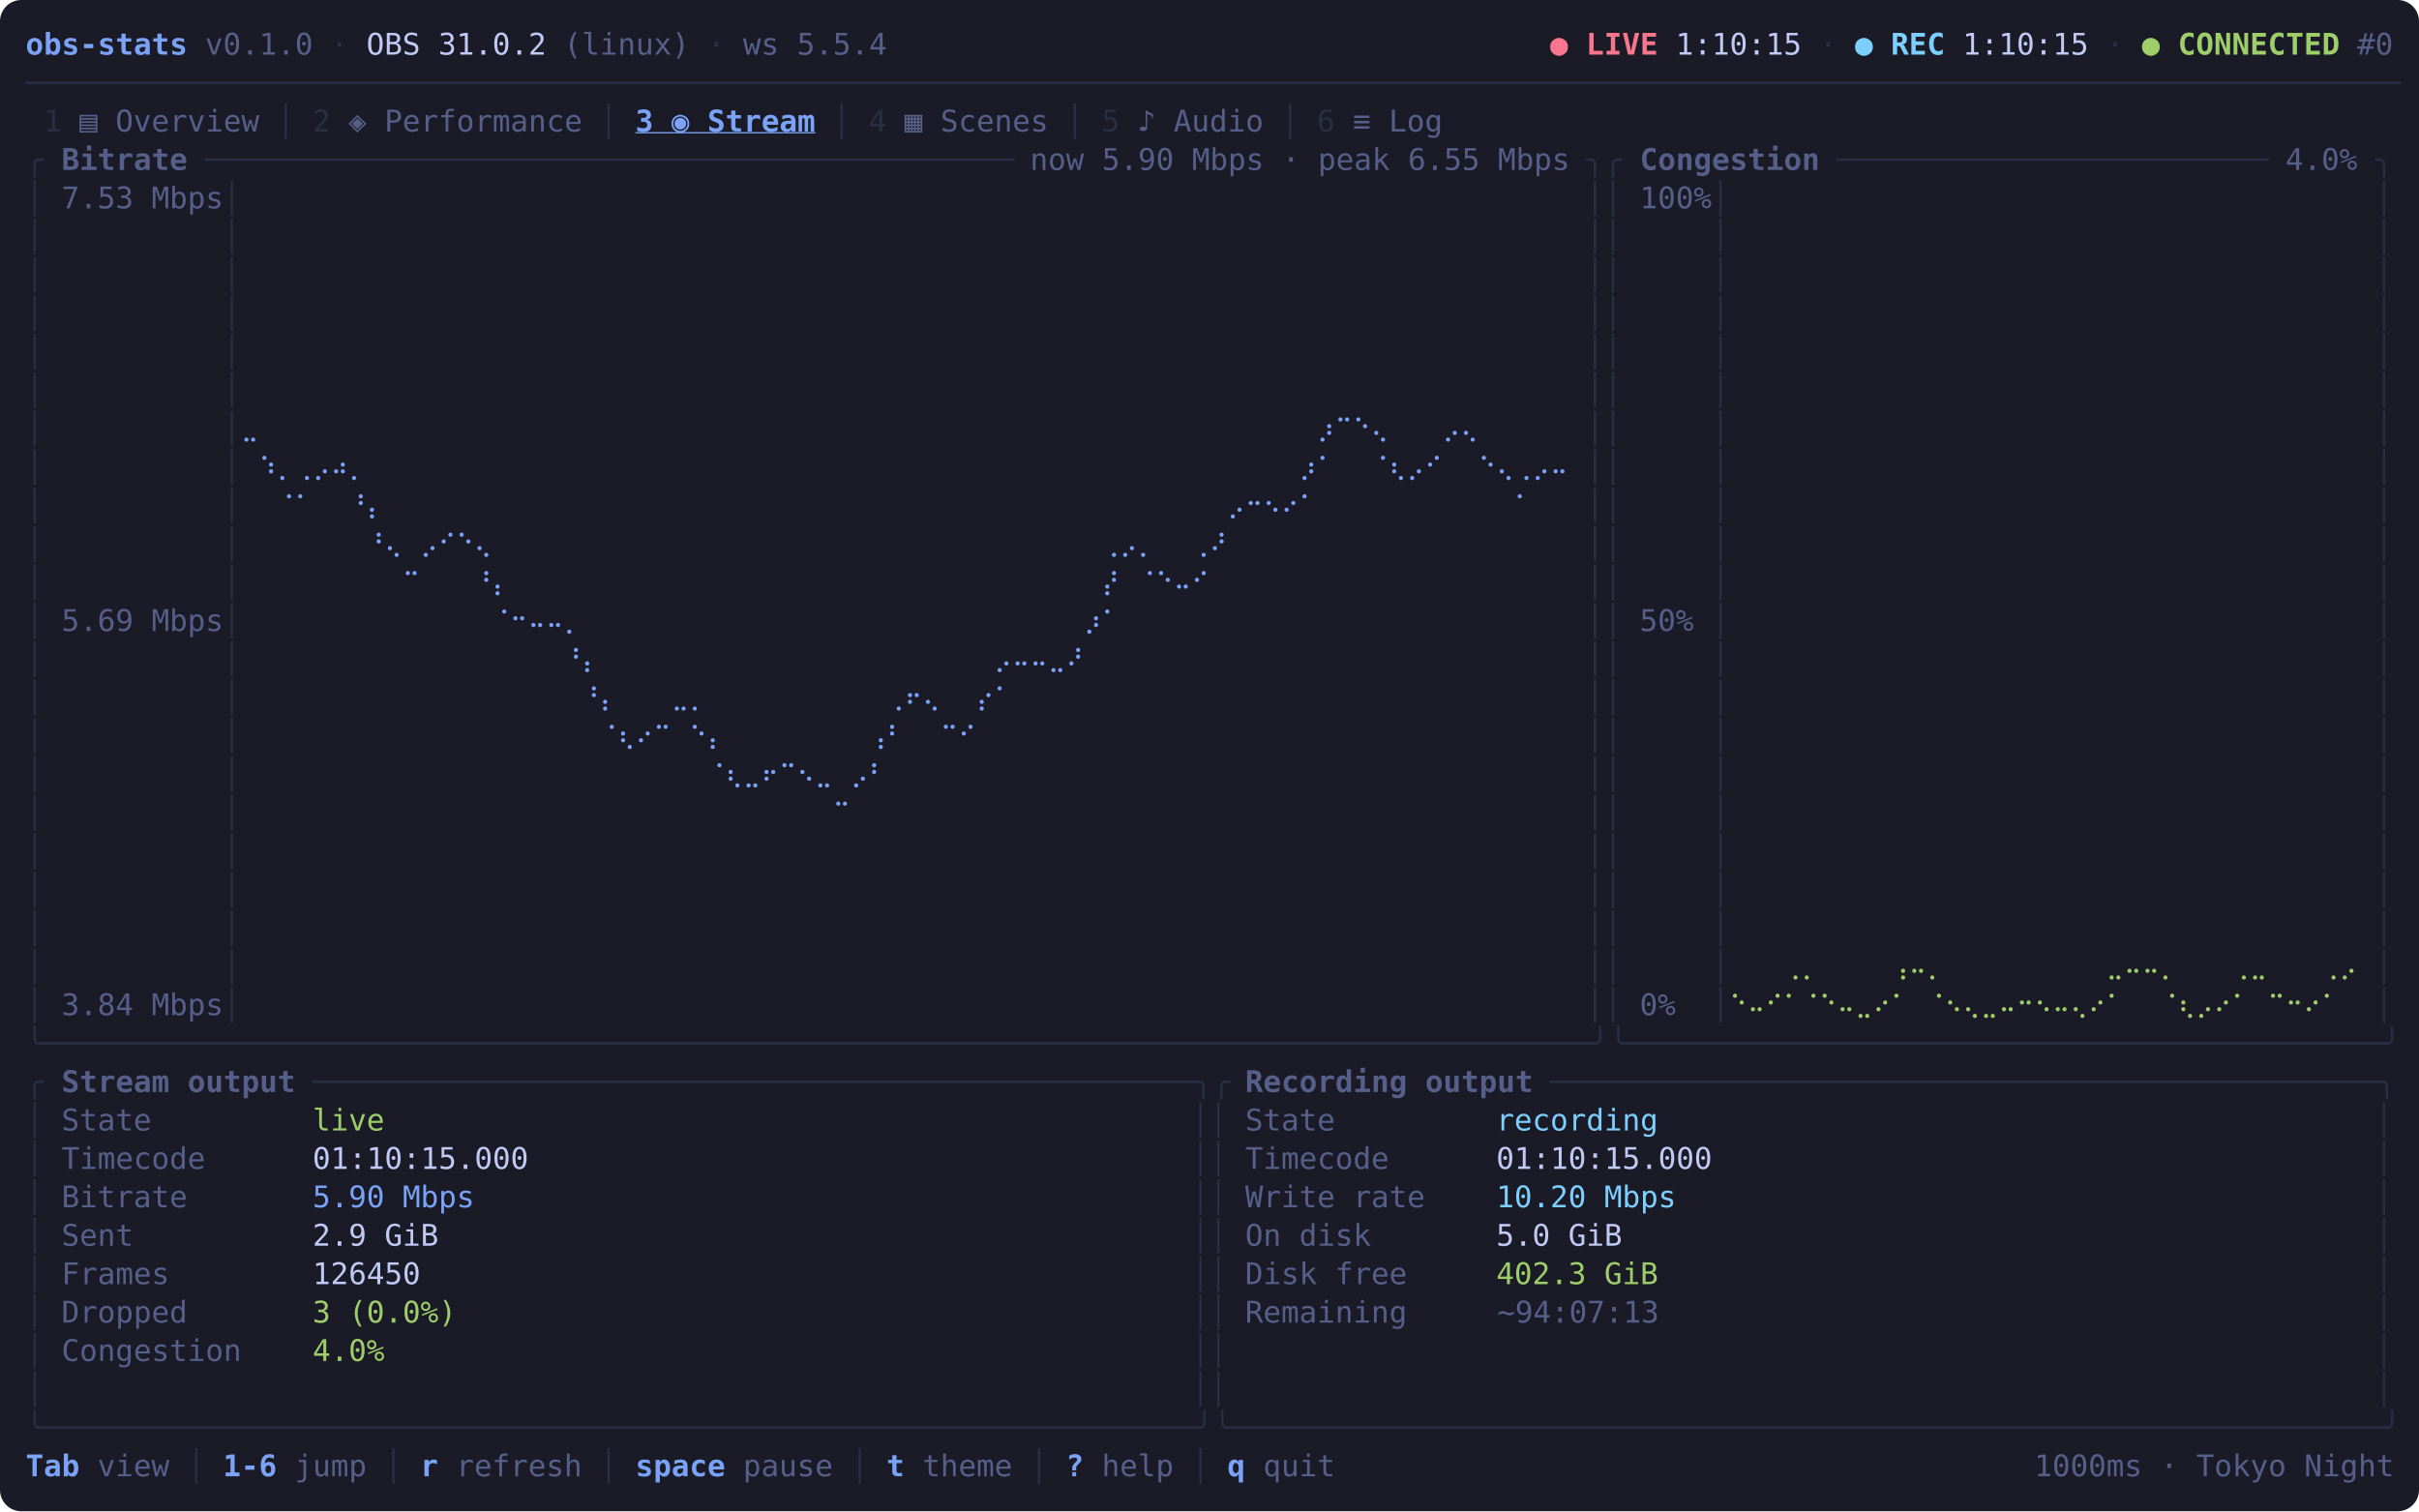
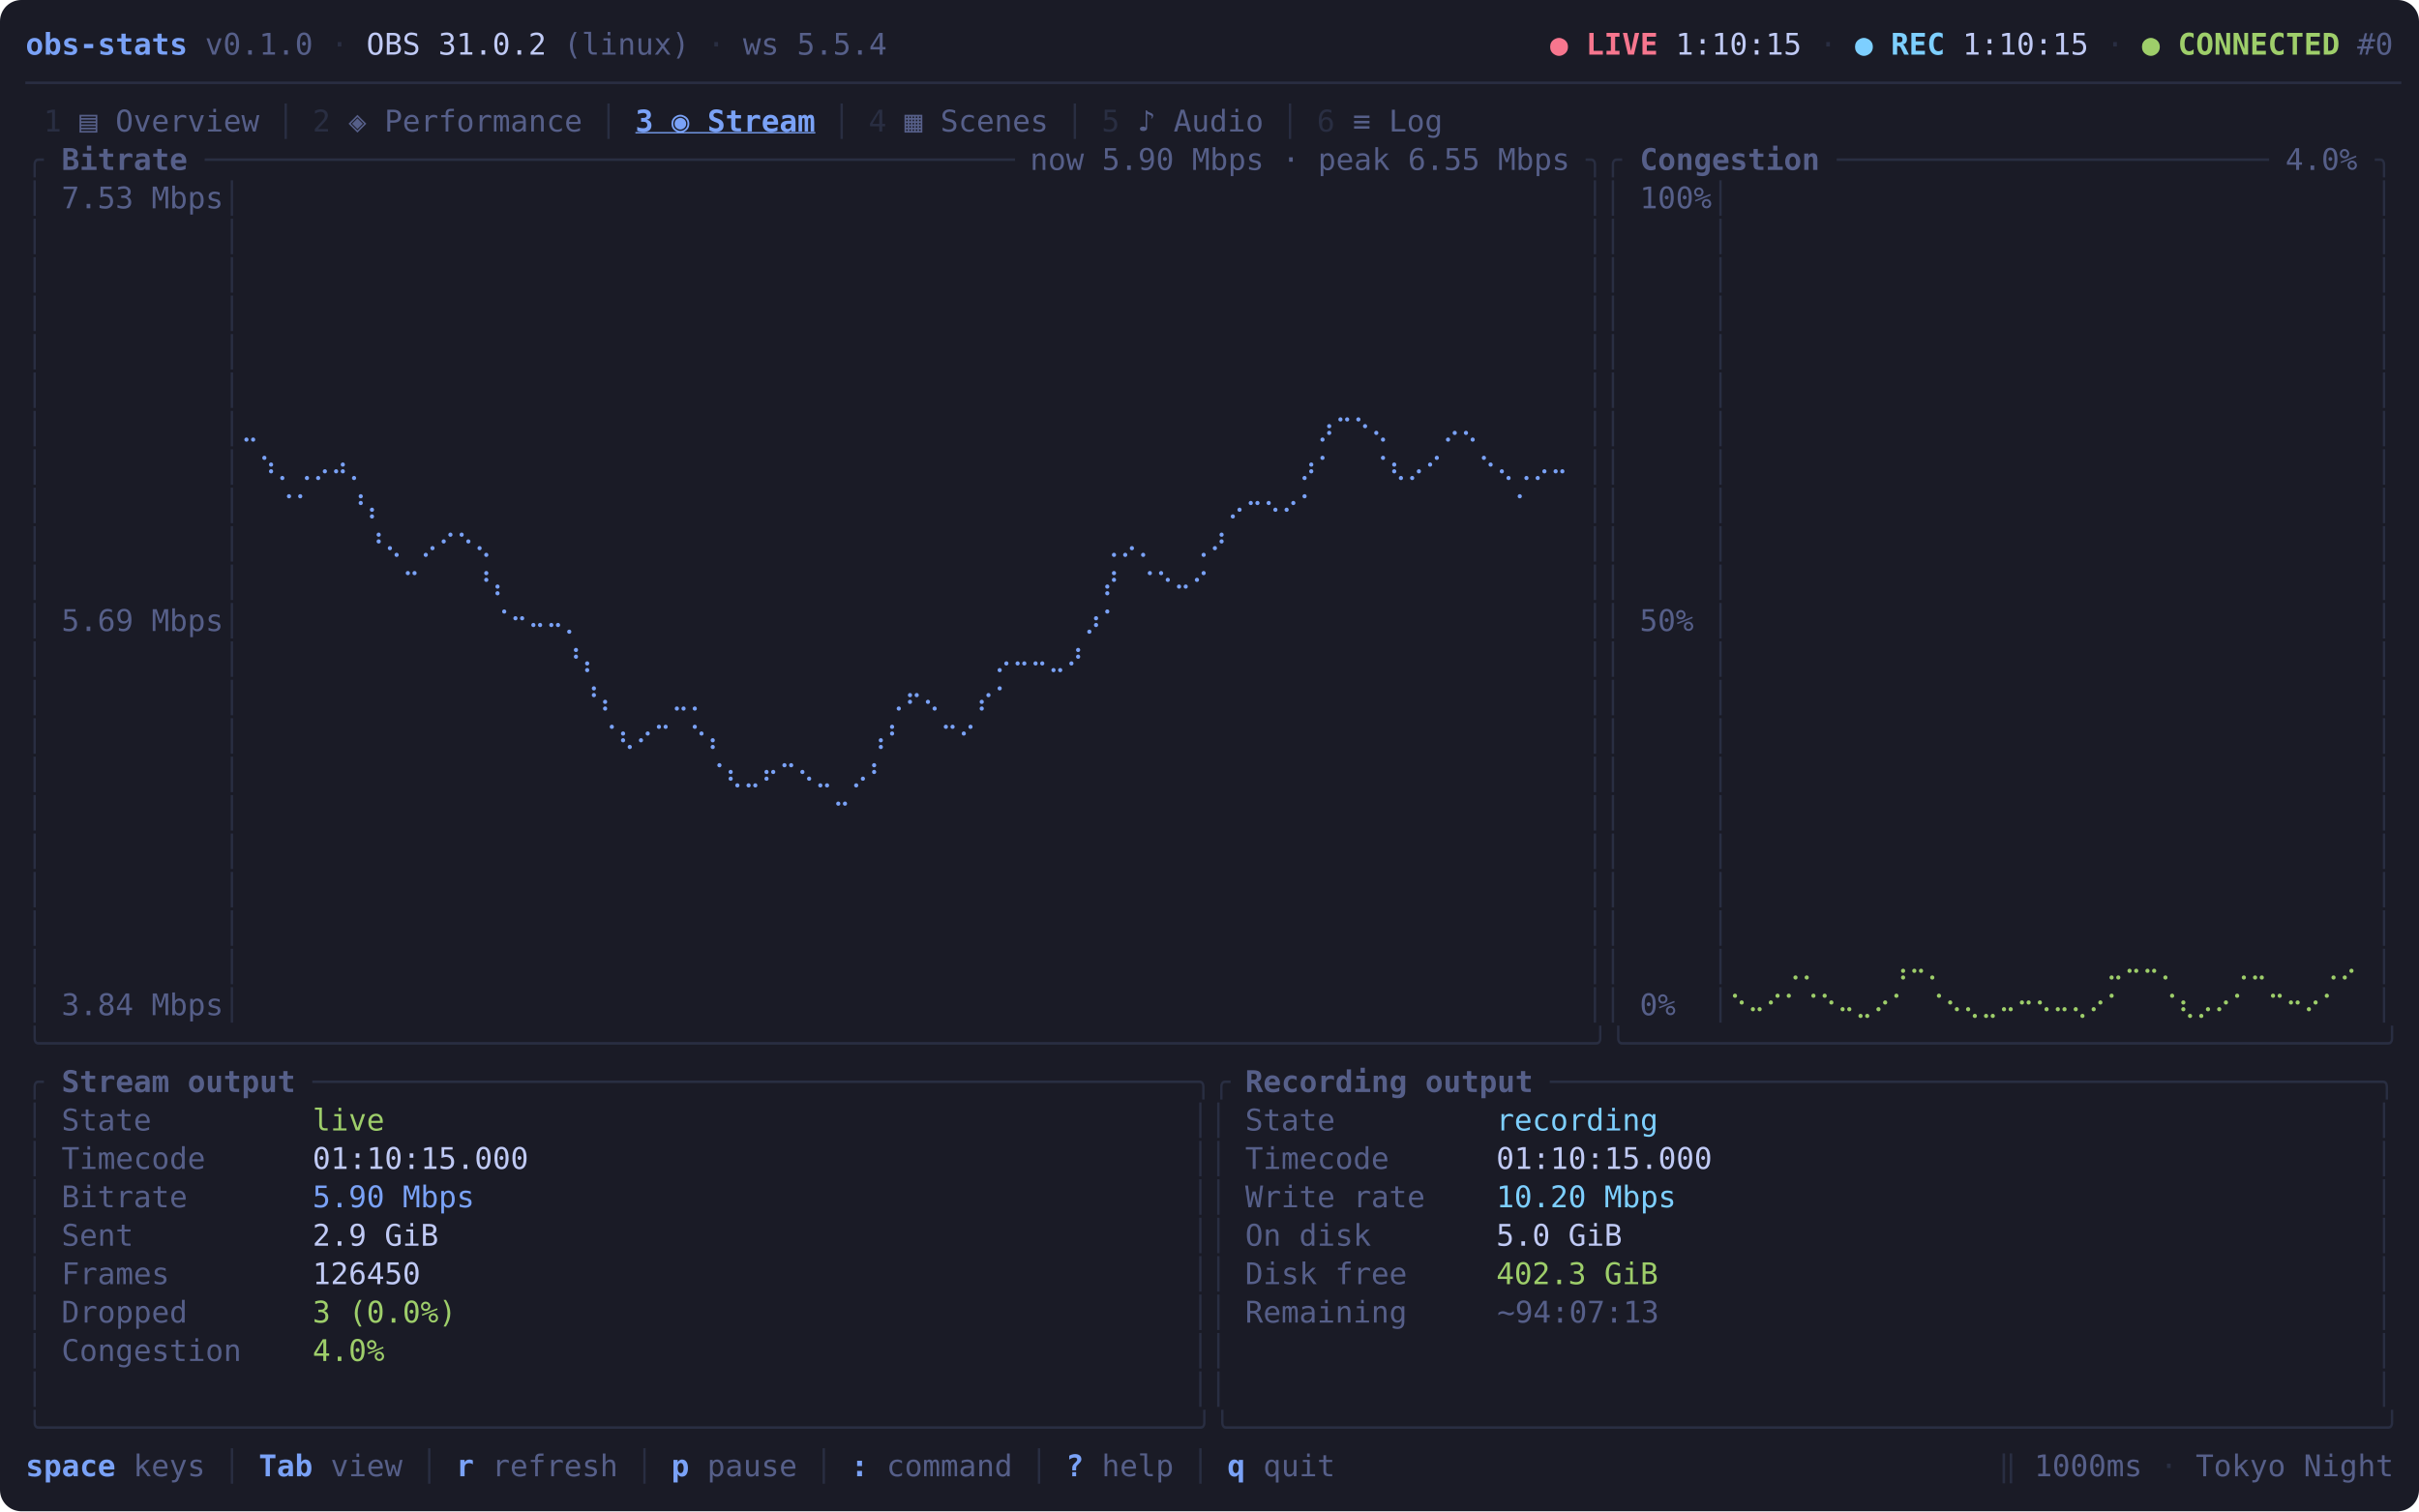
<svg xmlns="http://www.w3.org/2000/svg" viewBox="0 0 1133 708" width="1133" height="708" font-family="ui-monospace, SFMono-Regular, Menlo, Consolas, 'DejaVu Sans Mono', monospace" font-size="14">
  <rect width="100%" height="100%" rx="10" fill="#1A1B26" />
  <g transform="translate(12 12)">
    <text x="0.0" y="13.6" textLength="75.6" lengthAdjust="spacingAndGlyphs" fill="#7AA2F7" xml:space="preserve" font-weight="700">obs-stats</text>
    <text x="75.6" y="13.6" textLength="58.8" lengthAdjust="spacingAndGlyphs" fill="#565F89" xml:space="preserve"> v0.1.0</text>
    <text x="134.4" y="13.6" textLength="25.2" lengthAdjust="spacingAndGlyphs" fill="#292E42" xml:space="preserve"> · </text>
    <text x="159.6" y="13.6" textLength="84.0" lengthAdjust="spacingAndGlyphs" fill="#C0CAF5" xml:space="preserve">OBS 31.0.2</text>
    <text x="243.6" y="13.6" textLength="67.2" lengthAdjust="spacingAndGlyphs" fill="#565F89" xml:space="preserve"> (linux)</text>
    <text x="310.8" y="13.6" textLength="25.2" lengthAdjust="spacingAndGlyphs" fill="#292E42" xml:space="preserve"> · </text>
    <text x="336.0" y="13.6" textLength="67.2" lengthAdjust="spacingAndGlyphs" fill="#565F89" xml:space="preserve">ws 5.5.4</text>
    <text x="714.0" y="13.6" textLength="50.4" lengthAdjust="spacingAndGlyphs" fill="#F7768E" xml:space="preserve" font-weight="700">● LIVE</text>
    <text x="764.4" y="13.6" textLength="67.2" lengthAdjust="spacingAndGlyphs" fill="#C0CAF5" xml:space="preserve"> 1:10:15</text>
    <text x="831.6" y="13.6" textLength="25.2" lengthAdjust="spacingAndGlyphs" fill="#292E42" xml:space="preserve"> · </text>
    <text x="856.8" y="13.6" textLength="42.0" lengthAdjust="spacingAndGlyphs" fill="#7DCFFF" xml:space="preserve" font-weight="700">● REC</text>
    <text x="898.8" y="13.6" textLength="67.2" lengthAdjust="spacingAndGlyphs" fill="#C0CAF5" xml:space="preserve"> 1:10:15</text>
    <text x="966.0" y="13.6" textLength="25.2" lengthAdjust="spacingAndGlyphs" fill="#292E42" xml:space="preserve"> · </text>
    <text x="991.2" y="13.6" textLength="92.4" lengthAdjust="spacingAndGlyphs" fill="#9ECE6A" xml:space="preserve" font-weight="700">● CONNECTED</text>
    <text x="1083.6" y="13.6" textLength="25.2" lengthAdjust="spacingAndGlyphs" fill="#565F89" xml:space="preserve"> #0</text>
    <text x="0.0" y="31.6" textLength="1108.8" lengthAdjust="spacingAndGlyphs" fill="#292E42" xml:space="preserve">────────────────────────────────────────────────────────────────────────────────────────────────────────────────────────────────────</text>
    <text x="8.4" y="49.6" textLength="16.8" lengthAdjust="spacingAndGlyphs" fill="#292E42" xml:space="preserve">1 </text>
    <text x="25.2" y="49.6" textLength="92.4" lengthAdjust="spacingAndGlyphs" fill="#565F89" xml:space="preserve">▤ Overview </text>
    <text x="117.6" y="49.6" textLength="8.4" lengthAdjust="spacingAndGlyphs" fill="#292E42" xml:space="preserve">│</text>
    <text x="134.4" y="49.6" textLength="16.8" lengthAdjust="spacingAndGlyphs" fill="#292E42" xml:space="preserve">2 </text>
    <text x="151.2" y="49.6" textLength="117.6" lengthAdjust="spacingAndGlyphs" fill="#565F89" xml:space="preserve">◈ Performance </text>
    <text x="268.8" y="49.6" textLength="8.4" lengthAdjust="spacingAndGlyphs" fill="#292E42" xml:space="preserve">│</text>
    <text x="285.6" y="49.6" textLength="84.0" lengthAdjust="spacingAndGlyphs" fill="#7AA2F7" xml:space="preserve" font-weight="700" text-decoration="underline">3 ◉ Stream</text>
    <text x="378.0" y="49.6" textLength="8.4" lengthAdjust="spacingAndGlyphs" fill="#292E42" xml:space="preserve">│</text>
    <text x="394.8" y="49.6" textLength="16.8" lengthAdjust="spacingAndGlyphs" fill="#292E42" xml:space="preserve">4 </text>
    <text x="411.6" y="49.6" textLength="75.6" lengthAdjust="spacingAndGlyphs" fill="#565F89" xml:space="preserve">▦ Scenes </text>
    <text x="487.2" y="49.6" textLength="8.4" lengthAdjust="spacingAndGlyphs" fill="#292E42" xml:space="preserve">│</text>
    <text x="504.0" y="49.6" textLength="16.8" lengthAdjust="spacingAndGlyphs" fill="#292E42" xml:space="preserve">5 </text>
    <text x="520.8" y="49.6" textLength="67.2" lengthAdjust="spacingAndGlyphs" fill="#565F89" xml:space="preserve">♪ Audio </text>
    <text x="588.0" y="49.6" textLength="8.4" lengthAdjust="spacingAndGlyphs" fill="#292E42" xml:space="preserve">│</text>
    <text x="604.8" y="49.6" textLength="16.8" lengthAdjust="spacingAndGlyphs" fill="#292E42" xml:space="preserve">6 </text>
    <text x="621.6" y="49.6" textLength="487.2" lengthAdjust="spacingAndGlyphs" fill="#565F89" xml:space="preserve">≡ Log                                                     </text>
    <text x="0.0" y="67.6" textLength="8.4" lengthAdjust="spacingAndGlyphs" fill="#292E42" xml:space="preserve">╭</text>
    <text x="8.4" y="67.6" textLength="75.6" lengthAdjust="spacingAndGlyphs" fill="#565F89" xml:space="preserve" font-weight="700"> Bitrate </text>
    <text x="84.0" y="67.6" textLength="378.0" lengthAdjust="spacingAndGlyphs" fill="#292E42" xml:space="preserve">─────────────────────────────────────────────</text>
    <text x="462.0" y="67.6" textLength="268.8" lengthAdjust="spacingAndGlyphs" fill="#565F89" xml:space="preserve"> now 5.90 Mbps · peak 6.55 Mbps </text>
    <text x="730.8" y="67.6" textLength="16.8" lengthAdjust="spacingAndGlyphs" fill="#292E42" xml:space="preserve">╮╭</text>
    <text x="747.6" y="67.6" textLength="100.8" lengthAdjust="spacingAndGlyphs" fill="#565F89" xml:space="preserve" font-weight="700"> Congestion </text>
    <text x="848.4" y="67.6" textLength="201.6" lengthAdjust="spacingAndGlyphs" fill="#292E42" xml:space="preserve">────────────────────────</text>
    <text x="1050.0" y="67.6" textLength="50.4" lengthAdjust="spacingAndGlyphs" fill="#565F89" xml:space="preserve"> 4.0% </text>
    <text x="1100.4" y="67.6" textLength="8.4" lengthAdjust="spacingAndGlyphs" fill="#292E42" xml:space="preserve">╮</text>
    <text x="0.0" y="85.6" textLength="8.4" lengthAdjust="spacingAndGlyphs" fill="#292E42" xml:space="preserve">│</text>
    <text x="16.8" y="85.6" textLength="75.6" lengthAdjust="spacingAndGlyphs" fill="#565F89" xml:space="preserve">7.53 Mbps</text>
    <text x="92.4" y="85.6" textLength="8.4" lengthAdjust="spacingAndGlyphs" fill="#292E42" xml:space="preserve">│</text>
    <text x="730.8" y="85.6" textLength="16.8" lengthAdjust="spacingAndGlyphs" fill="#292E42" xml:space="preserve">││</text>
    <text x="756.0" y="85.6" textLength="33.6" lengthAdjust="spacingAndGlyphs" fill="#565F89" xml:space="preserve">100%</text>
    <text x="789.6" y="85.6" textLength="8.4" lengthAdjust="spacingAndGlyphs" fill="#292E42" xml:space="preserve">│</text>
    <text x="1100.4" y="85.6" textLength="8.4" lengthAdjust="spacingAndGlyphs" fill="#292E42" xml:space="preserve">│</text>
    <text x="0.0" y="103.6" textLength="8.4" lengthAdjust="spacingAndGlyphs" fill="#292E42" xml:space="preserve">│</text>
    <text x="92.4" y="103.6" textLength="8.4" lengthAdjust="spacingAndGlyphs" fill="#292E42" xml:space="preserve">│</text>
    <text x="730.8" y="103.6" textLength="16.8" lengthAdjust="spacingAndGlyphs" fill="#292E42" xml:space="preserve">││</text>
    <text x="789.6" y="103.6" textLength="8.4" lengthAdjust="spacingAndGlyphs" fill="#292E42" xml:space="preserve">│</text>
    <text x="1100.4" y="103.6" textLength="8.4" lengthAdjust="spacingAndGlyphs" fill="#292E42" xml:space="preserve">│</text>
    <text x="0.0" y="121.6" textLength="8.4" lengthAdjust="spacingAndGlyphs" fill="#292E42" xml:space="preserve">│</text>
    <text x="92.4" y="121.6" textLength="8.4" lengthAdjust="spacingAndGlyphs" fill="#292E42" xml:space="preserve">│</text>
    <text x="730.8" y="121.6" textLength="16.8" lengthAdjust="spacingAndGlyphs" fill="#292E42" xml:space="preserve">││</text>
    <text x="789.6" y="121.6" textLength="8.4" lengthAdjust="spacingAndGlyphs" fill="#292E42" xml:space="preserve">│</text>
    <text x="1100.4" y="121.6" textLength="8.4" lengthAdjust="spacingAndGlyphs" fill="#292E42" xml:space="preserve">│</text>
    <text x="0.0" y="139.6" textLength="8.4" lengthAdjust="spacingAndGlyphs" fill="#292E42" xml:space="preserve">│</text>
    <text x="92.4" y="139.6" textLength="8.4" lengthAdjust="spacingAndGlyphs" fill="#292E42" xml:space="preserve">│</text>
    <text x="730.8" y="139.6" textLength="16.8" lengthAdjust="spacingAndGlyphs" fill="#292E42" xml:space="preserve">││</text>
    <text x="789.6" y="139.6" textLength="8.4" lengthAdjust="spacingAndGlyphs" fill="#292E42" xml:space="preserve">│</text>
    <text x="1100.4" y="139.6" textLength="8.4" lengthAdjust="spacingAndGlyphs" fill="#292E42" xml:space="preserve">│</text>
    <text x="0.0" y="157.6" textLength="8.4" lengthAdjust="spacingAndGlyphs" fill="#292E42" xml:space="preserve">│</text>
    <text x="92.4" y="157.6" textLength="8.4" lengthAdjust="spacingAndGlyphs" fill="#292E42" xml:space="preserve">│</text>
    <text x="730.8" y="157.6" textLength="16.8" lengthAdjust="spacingAndGlyphs" fill="#292E42" xml:space="preserve">││</text>
    <text x="789.6" y="157.6" textLength="8.4" lengthAdjust="spacingAndGlyphs" fill="#292E42" xml:space="preserve">│</text>
    <text x="1100.4" y="157.6" textLength="8.4" lengthAdjust="spacingAndGlyphs" fill="#292E42" xml:space="preserve">│</text>
    <text x="0.0" y="175.6" textLength="8.4" lengthAdjust="spacingAndGlyphs" fill="#292E42" xml:space="preserve">│</text>
    <text x="92.4" y="175.6" textLength="8.4" lengthAdjust="spacingAndGlyphs" fill="#292E42" xml:space="preserve">│</text>
    <text x="730.8" y="175.6" textLength="16.8" lengthAdjust="spacingAndGlyphs" fill="#292E42" xml:space="preserve">││</text>
    <text x="789.6" y="175.6" textLength="8.4" lengthAdjust="spacingAndGlyphs" fill="#292E42" xml:space="preserve">│</text>
    <text x="1100.4" y="175.6" textLength="8.4" lengthAdjust="spacingAndGlyphs" fill="#292E42" xml:space="preserve">│</text>
    <text x="0.0" y="193.6" textLength="8.4" lengthAdjust="spacingAndGlyphs" fill="#292E42" xml:space="preserve">│</text>
    <text x="92.4" y="193.6" textLength="8.4" lengthAdjust="spacingAndGlyphs" fill="#292E42" xml:space="preserve">│</text>
    <text x="100.8" y="193.6" textLength="8.4" lengthAdjust="spacingAndGlyphs" fill="#7AA2F7" xml:space="preserve">⣀</text>
    <text x="604.8" y="193.6" textLength="33.6" lengthAdjust="spacingAndGlyphs" fill="#7AA2F7" xml:space="preserve">⡰⠉⠑⢄</text>
    <text x="663.6" y="193.6" textLength="16.8" lengthAdjust="spacingAndGlyphs" fill="#7AA2F7" xml:space="preserve">⡠⢄</text>
    <text x="730.8" y="193.6" textLength="16.8" lengthAdjust="spacingAndGlyphs" fill="#292E42" xml:space="preserve">││</text>
    <text x="789.6" y="193.6" textLength="8.4" lengthAdjust="spacingAndGlyphs" fill="#292E42" xml:space="preserve">│</text>
    <text x="1100.4" y="193.6" textLength="8.4" lengthAdjust="spacingAndGlyphs" fill="#292E42" xml:space="preserve">│</text>
    <text x="0.0" y="211.6" textLength="8.4" lengthAdjust="spacingAndGlyphs" fill="#292E42" xml:space="preserve">│</text>
    <text x="92.4" y="211.6" textLength="8.4" lengthAdjust="spacingAndGlyphs" fill="#292E42" xml:space="preserve">│</text>
    <text x="109.2" y="211.6" textLength="50.4" lengthAdjust="spacingAndGlyphs" fill="#7AA2F7" xml:space="preserve">⠱⡀⢀⡠⠴⡀</text>
    <text x="596.4" y="211.6" textLength="16.8" lengthAdjust="spacingAndGlyphs" fill="#7AA2F7" xml:space="preserve">⡰⠁</text>
    <text x="630.0" y="211.6" textLength="33.6" lengthAdjust="spacingAndGlyphs" fill="#7AA2F7" xml:space="preserve">⠈⢆⡠⠊</text>
    <text x="680.4" y="211.6" textLength="42.0" lengthAdjust="spacingAndGlyphs" fill="#7AA2F7" xml:space="preserve">⠑⢄⢀⡠⠤</text>
    <text x="730.8" y="211.6" textLength="16.8" lengthAdjust="spacingAndGlyphs" fill="#292E42" xml:space="preserve">││</text>
    <text x="789.6" y="211.6" textLength="8.4" lengthAdjust="spacingAndGlyphs" fill="#292E42" xml:space="preserve">│</text>
    <text x="1100.4" y="211.6" textLength="8.4" lengthAdjust="spacingAndGlyphs" fill="#292E42" xml:space="preserve">│</text>
    <text x="0.0" y="229.6" textLength="8.4" lengthAdjust="spacingAndGlyphs" fill="#292E42" xml:space="preserve">│</text>
    <text x="92.4" y="229.6" textLength="8.4" lengthAdjust="spacingAndGlyphs" fill="#292E42" xml:space="preserve">│</text>
    <text x="117.6" y="229.6" textLength="16.8" lengthAdjust="spacingAndGlyphs" fill="#7AA2F7" xml:space="preserve">⠈⠁</text>
    <text x="151.2" y="229.6" textLength="16.8" lengthAdjust="spacingAndGlyphs" fill="#7AA2F7" xml:space="preserve">⠘⡄</text>
    <text x="562.8" y="229.6" textLength="42.0" lengthAdjust="spacingAndGlyphs" fill="#7AA2F7" xml:space="preserve">⡠⠒⠢⠔⠁</text>
    <text x="697.2" y="229.6" textLength="8.4" lengthAdjust="spacingAndGlyphs" fill="#7AA2F7" xml:space="preserve">⠁</text>
    <text x="730.8" y="229.6" textLength="16.8" lengthAdjust="spacingAndGlyphs" fill="#292E42" xml:space="preserve">││</text>
    <text x="789.6" y="229.6" textLength="8.4" lengthAdjust="spacingAndGlyphs" fill="#292E42" xml:space="preserve">│</text>
    <text x="1100.4" y="229.6" textLength="8.4" lengthAdjust="spacingAndGlyphs" fill="#292E42" xml:space="preserve">│</text>
    <text x="0.0" y="247.6" textLength="8.4" lengthAdjust="spacingAndGlyphs" fill="#292E42" xml:space="preserve">│</text>
    <text x="92.4" y="247.6" textLength="8.4" lengthAdjust="spacingAndGlyphs" fill="#292E42" xml:space="preserve">│</text>
    <text x="159.6" y="247.6" textLength="16.8" lengthAdjust="spacingAndGlyphs" fill="#7AA2F7" xml:space="preserve">⠘⢄</text>
    <text x="184.8" y="247.6" textLength="33.6" lengthAdjust="spacingAndGlyphs" fill="#7AA2F7" xml:space="preserve">⡠⠊⠑⢄</text>
    <text x="504.0" y="247.6" textLength="25.2" lengthAdjust="spacingAndGlyphs" fill="#7AA2F7" xml:space="preserve">⢀⡠⡀</text>
    <text x="546.0" y="247.6" textLength="16.8" lengthAdjust="spacingAndGlyphs" fill="#7AA2F7" xml:space="preserve">⢀⠜</text>
    <text x="730.8" y="247.6" textLength="16.8" lengthAdjust="spacingAndGlyphs" fill="#292E42" xml:space="preserve">││</text>
    <text x="789.6" y="247.6" textLength="8.4" lengthAdjust="spacingAndGlyphs" fill="#292E42" xml:space="preserve">│</text>
    <text x="1100.4" y="247.6" textLength="8.4" lengthAdjust="spacingAndGlyphs" fill="#292E42" xml:space="preserve">│</text>
    <text x="0.0" y="265.6" textLength="8.4" lengthAdjust="spacingAndGlyphs" fill="#292E42" xml:space="preserve">│</text>
    <text x="92.4" y="265.6" textLength="8.4" lengthAdjust="spacingAndGlyphs" fill="#292E42" xml:space="preserve">│</text>
    <text x="176.4" y="265.6" textLength="8.4" lengthAdjust="spacingAndGlyphs" fill="#7AA2F7" xml:space="preserve">⠉</text>
    <text x="210.0" y="265.6" textLength="16.8" lengthAdjust="spacingAndGlyphs" fill="#7AA2F7" xml:space="preserve">⠘⡄</text>
    <text x="504.0" y="265.6" textLength="8.4" lengthAdjust="spacingAndGlyphs" fill="#7AA2F7" xml:space="preserve">⡜</text>
    <text x="520.8" y="265.6" textLength="33.6" lengthAdjust="spacingAndGlyphs" fill="#7AA2F7" xml:space="preserve">⠈⠑⠤⠊</text>
    <text x="730.8" y="265.6" textLength="16.8" lengthAdjust="spacingAndGlyphs" fill="#292E42" xml:space="preserve">││</text>
    <text x="789.6" y="265.6" textLength="8.4" lengthAdjust="spacingAndGlyphs" fill="#292E42" xml:space="preserve">│</text>
    <text x="1100.4" y="265.6" textLength="8.4" lengthAdjust="spacingAndGlyphs" fill="#292E42" xml:space="preserve">│</text>
    <text x="0.0" y="283.6" textLength="8.4" lengthAdjust="spacingAndGlyphs" fill="#292E42" xml:space="preserve">│</text>
    <text x="16.8" y="283.6" textLength="75.6" lengthAdjust="spacingAndGlyphs" fill="#565F89" xml:space="preserve">5.69 Mbps</text>
    <text x="92.4" y="283.6" textLength="8.4" lengthAdjust="spacingAndGlyphs" fill="#292E42" xml:space="preserve">│</text>
    <text x="218.4" y="283.6" textLength="42.0" lengthAdjust="spacingAndGlyphs" fill="#7AA2F7" xml:space="preserve">⠈⠒⠤⠤⡀</text>
    <text x="495.6" y="283.6" textLength="16.8" lengthAdjust="spacingAndGlyphs" fill="#7AA2F7" xml:space="preserve">⡰⠁</text>
    <text x="730.8" y="283.6" textLength="16.8" lengthAdjust="spacingAndGlyphs" fill="#292E42" xml:space="preserve">││</text>
    <text x="756.0" y="283.6" textLength="25.2" lengthAdjust="spacingAndGlyphs" fill="#565F89" xml:space="preserve">50%</text>
    <text x="789.6" y="283.6" textLength="8.4" lengthAdjust="spacingAndGlyphs" fill="#292E42" xml:space="preserve">│</text>
    <text x="1100.4" y="283.6" textLength="8.4" lengthAdjust="spacingAndGlyphs" fill="#292E42" xml:space="preserve">│</text>
    <text x="0.0" y="301.6" textLength="8.4" lengthAdjust="spacingAndGlyphs" fill="#292E42" xml:space="preserve">│</text>
    <text x="92.4" y="301.6" textLength="8.4" lengthAdjust="spacingAndGlyphs" fill="#292E42" xml:space="preserve">│</text>
    <text x="252.0" y="301.6" textLength="16.8" lengthAdjust="spacingAndGlyphs" fill="#7AA2F7" xml:space="preserve">⠘⡄</text>
    <text x="453.6" y="301.6" textLength="42.0" lengthAdjust="spacingAndGlyphs" fill="#7AA2F7" xml:space="preserve">⡠⠤⠤⣀⠜</text>
    <text x="730.8" y="301.6" textLength="16.8" lengthAdjust="spacingAndGlyphs" fill="#292E42" xml:space="preserve">││</text>
    <text x="789.6" y="301.6" textLength="8.4" lengthAdjust="spacingAndGlyphs" fill="#292E42" xml:space="preserve">│</text>
    <text x="1100.4" y="301.6" textLength="8.4" lengthAdjust="spacingAndGlyphs" fill="#292E42" xml:space="preserve">│</text>
    <text x="0.0" y="319.6" textLength="8.4" lengthAdjust="spacingAndGlyphs" fill="#292E42" xml:space="preserve">│</text>
    <text x="92.4" y="319.6" textLength="8.4" lengthAdjust="spacingAndGlyphs" fill="#292E42" xml:space="preserve">│</text>
    <text x="260.4" y="319.6" textLength="16.8" lengthAdjust="spacingAndGlyphs" fill="#7AA2F7" xml:space="preserve">⠘⡄</text>
    <text x="302.4" y="319.6" textLength="16.8" lengthAdjust="spacingAndGlyphs" fill="#7AA2F7" xml:space="preserve">⣀⡀</text>
    <text x="403.2" y="319.6" textLength="25.2" lengthAdjust="spacingAndGlyphs" fill="#7AA2F7" xml:space="preserve">⢀⠖⢄</text>
    <text x="445.2" y="319.6" textLength="16.8" lengthAdjust="spacingAndGlyphs" fill="#7AA2F7" xml:space="preserve">⡔⠁</text>
    <text x="730.8" y="319.6" textLength="16.8" lengthAdjust="spacingAndGlyphs" fill="#292E42" xml:space="preserve">││</text>
    <text x="789.6" y="319.6" textLength="8.4" lengthAdjust="spacingAndGlyphs" fill="#292E42" xml:space="preserve">│</text>
    <text x="1100.4" y="319.6" textLength="8.4" lengthAdjust="spacingAndGlyphs" fill="#292E42" xml:space="preserve">│</text>
    <text x="0.0" y="337.6" textLength="8.4" lengthAdjust="spacingAndGlyphs" fill="#292E42" xml:space="preserve">│</text>
    <text x="92.4" y="337.6" textLength="8.4" lengthAdjust="spacingAndGlyphs" fill="#292E42" xml:space="preserve">│</text>
    <text x="268.8" y="337.6" textLength="33.6" lengthAdjust="spacingAndGlyphs" fill="#7AA2F7" xml:space="preserve">⠈⢆⠔⠉</text>
    <text x="310.8" y="337.6" textLength="16.8" lengthAdjust="spacingAndGlyphs" fill="#7AA2F7" xml:space="preserve">⠑⡄</text>
    <text x="394.8" y="337.6" textLength="16.8" lengthAdjust="spacingAndGlyphs" fill="#7AA2F7" xml:space="preserve">⢠⠃</text>
    <text x="428.4" y="337.6" textLength="16.8" lengthAdjust="spacingAndGlyphs" fill="#7AA2F7" xml:space="preserve">⠉⠊</text>
    <text x="730.8" y="337.6" textLength="16.8" lengthAdjust="spacingAndGlyphs" fill="#292E42" xml:space="preserve">││</text>
    <text x="789.6" y="337.6" textLength="8.4" lengthAdjust="spacingAndGlyphs" fill="#292E42" xml:space="preserve">│</text>
    <text x="1100.4" y="337.6" textLength="8.4" lengthAdjust="spacingAndGlyphs" fill="#292E42" xml:space="preserve">│</text>
    <text x="0.0" y="355.6" textLength="8.4" lengthAdjust="spacingAndGlyphs" fill="#292E42" xml:space="preserve">│</text>
    <text x="92.4" y="355.6" textLength="8.4" lengthAdjust="spacingAndGlyphs" fill="#292E42" xml:space="preserve">│</text>
    <text x="319.2" y="355.6" textLength="58.8" lengthAdjust="spacingAndGlyphs" fill="#7AA2F7" xml:space="preserve">⠈⢆⣀⠖⠉⠢⣀</text>
    <text x="386.4" y="355.6" textLength="16.8" lengthAdjust="spacingAndGlyphs" fill="#7AA2F7" xml:space="preserve">⡠⠃</text>
    <text x="730.8" y="355.6" textLength="16.8" lengthAdjust="spacingAndGlyphs" fill="#292E42" xml:space="preserve">││</text>
    <text x="789.6" y="355.6" textLength="8.4" lengthAdjust="spacingAndGlyphs" fill="#292E42" xml:space="preserve">│</text>
    <text x="1100.4" y="355.6" textLength="8.4" lengthAdjust="spacingAndGlyphs" fill="#292E42" xml:space="preserve">│</text>
    <text x="0.0" y="373.6" textLength="8.4" lengthAdjust="spacingAndGlyphs" fill="#292E42" xml:space="preserve">│</text>
    <text x="92.4" y="373.6" textLength="8.4" lengthAdjust="spacingAndGlyphs" fill="#292E42" xml:space="preserve">│</text>
    <text x="378.0" y="373.6" textLength="8.4" lengthAdjust="spacingAndGlyphs" fill="#7AA2F7" xml:space="preserve">⠉</text>
    <text x="730.8" y="373.6" textLength="16.8" lengthAdjust="spacingAndGlyphs" fill="#292E42" xml:space="preserve">││</text>
    <text x="789.6" y="373.6" textLength="8.4" lengthAdjust="spacingAndGlyphs" fill="#292E42" xml:space="preserve">│</text>
    <text x="1100.4" y="373.6" textLength="8.4" lengthAdjust="spacingAndGlyphs" fill="#292E42" xml:space="preserve">│</text>
    <text x="0.0" y="391.6" textLength="8.4" lengthAdjust="spacingAndGlyphs" fill="#292E42" xml:space="preserve">│</text>
    <text x="92.4" y="391.6" textLength="8.4" lengthAdjust="spacingAndGlyphs" fill="#292E42" xml:space="preserve">│</text>
    <text x="730.8" y="391.6" textLength="16.8" lengthAdjust="spacingAndGlyphs" fill="#292E42" xml:space="preserve">││</text>
    <text x="789.6" y="391.6" textLength="8.4" lengthAdjust="spacingAndGlyphs" fill="#292E42" xml:space="preserve">│</text>
    <text x="1100.4" y="391.6" textLength="8.4" lengthAdjust="spacingAndGlyphs" fill="#292E42" xml:space="preserve">│</text>
    <text x="0.0" y="409.6" textLength="8.4" lengthAdjust="spacingAndGlyphs" fill="#292E42" xml:space="preserve">│</text>
    <text x="92.4" y="409.6" textLength="8.4" lengthAdjust="spacingAndGlyphs" fill="#292E42" xml:space="preserve">│</text>
    <text x="730.8" y="409.6" textLength="16.8" lengthAdjust="spacingAndGlyphs" fill="#292E42" xml:space="preserve">││</text>
    <text x="789.6" y="409.6" textLength="8.4" lengthAdjust="spacingAndGlyphs" fill="#292E42" xml:space="preserve">│</text>
    <text x="1100.4" y="409.6" textLength="8.4" lengthAdjust="spacingAndGlyphs" fill="#292E42" xml:space="preserve">│</text>
    <text x="0.0" y="427.6" textLength="8.4" lengthAdjust="spacingAndGlyphs" fill="#292E42" xml:space="preserve">│</text>
    <text x="92.4" y="427.6" textLength="8.4" lengthAdjust="spacingAndGlyphs" fill="#292E42" xml:space="preserve">│</text>
    <text x="730.8" y="427.6" textLength="16.8" lengthAdjust="spacingAndGlyphs" fill="#292E42" xml:space="preserve">││</text>
    <text x="789.6" y="427.6" textLength="8.4" lengthAdjust="spacingAndGlyphs" fill="#292E42" xml:space="preserve">│</text>
    <text x="1100.4" y="427.6" textLength="8.4" lengthAdjust="spacingAndGlyphs" fill="#292E42" xml:space="preserve">│</text>
    <text x="0.0" y="445.6" textLength="8.4" lengthAdjust="spacingAndGlyphs" fill="#292E42" xml:space="preserve">│</text>
    <text x="92.4" y="445.6" textLength="8.4" lengthAdjust="spacingAndGlyphs" fill="#292E42" xml:space="preserve">│</text>
    <text x="730.8" y="445.6" textLength="16.8" lengthAdjust="spacingAndGlyphs" fill="#292E42" xml:space="preserve">││</text>
    <text x="789.6" y="445.6" textLength="8.4" lengthAdjust="spacingAndGlyphs" fill="#292E42" xml:space="preserve">│</text>
    <text x="823.2" y="445.6" textLength="16.8" lengthAdjust="spacingAndGlyphs" fill="#9ECE6A" xml:space="preserve">⢀⡀</text>
    <text x="873.6" y="445.6" textLength="25.2" lengthAdjust="spacingAndGlyphs" fill="#9ECE6A" xml:space="preserve">⢠⠤⡀</text>
    <text x="974.4" y="445.6" textLength="33.6" lengthAdjust="spacingAndGlyphs" fill="#9ECE6A" xml:space="preserve">⣀⠤⠤⡀</text>
    <text x="1033.2" y="445.6" textLength="16.8" lengthAdjust="spacingAndGlyphs" fill="#9ECE6A" xml:space="preserve">⢀⣀</text>
    <text x="1075.2" y="445.6" textLength="16.8" lengthAdjust="spacingAndGlyphs" fill="#9ECE6A" xml:space="preserve">⢀⡠</text>
    <text x="1100.4" y="445.6" textLength="8.4" lengthAdjust="spacingAndGlyphs" fill="#292E42" xml:space="preserve">│</text>
    <text x="0.0" y="463.6" textLength="8.4" lengthAdjust="spacingAndGlyphs" fill="#292E42" xml:space="preserve">│</text>
    <text x="16.8" y="463.6" textLength="75.6" lengthAdjust="spacingAndGlyphs" fill="#565F89" xml:space="preserve">3.84 Mbps</text>
    <text x="92.4" y="463.6" textLength="8.4" lengthAdjust="spacingAndGlyphs" fill="#292E42" xml:space="preserve">│</text>
    <text x="730.8" y="463.6" textLength="16.8" lengthAdjust="spacingAndGlyphs" fill="#292E42" xml:space="preserve">││</text>
    <text x="756.0" y="463.6" textLength="16.8" lengthAdjust="spacingAndGlyphs" fill="#565F89" xml:space="preserve">0%</text>
    <text x="789.6" y="463.6" textLength="8.4" lengthAdjust="spacingAndGlyphs" fill="#292E42" xml:space="preserve">│</text>
    <text x="798.0" y="463.6" textLength="84.0" lengthAdjust="spacingAndGlyphs" fill="#9ECE6A" xml:space="preserve">⠑⠤⠊⠁⠈⠑⠤⣀⠔⠁</text>
    <text x="890.4" y="463.6" textLength="92.4" lengthAdjust="spacingAndGlyphs" fill="#9ECE6A" xml:space="preserve">⠈⠢⢄⣀⠤⠒⠢⠤⢄⠔⠁</text>
    <text x="999.6" y="463.6" textLength="42.0" lengthAdjust="spacingAndGlyphs" fill="#9ECE6A" xml:space="preserve">⠈⢆⡠⠔⠁</text>
    <text x="1050.0" y="463.6" textLength="33.6" lengthAdjust="spacingAndGlyphs" fill="#9ECE6A" xml:space="preserve">⠉⠒⠔⠁</text>
    <text x="1100.4" y="463.6" textLength="8.4" lengthAdjust="spacingAndGlyphs" fill="#292E42" xml:space="preserve">│</text>
    <text x="0.0" y="481.6" textLength="1108.8" lengthAdjust="spacingAndGlyphs" fill="#292E42" xml:space="preserve">╰──────────────────────────────────────────────────────────────────────────────────────╯╰──────────────────────────────────────────╯</text>
    <text x="0.0" y="499.6" textLength="8.4" lengthAdjust="spacingAndGlyphs" fill="#292E42" xml:space="preserve">╭</text>
    <text x="8.4" y="499.6" textLength="126.0" lengthAdjust="spacingAndGlyphs" fill="#565F89" xml:space="preserve" font-weight="700"> Stream output </text>
    <text x="134.4" y="499.6" textLength="428.4" lengthAdjust="spacingAndGlyphs" fill="#292E42" xml:space="preserve">─────────────────────────────────────────────────╮╭</text>
    <text x="562.8" y="499.6" textLength="151.2" lengthAdjust="spacingAndGlyphs" fill="#565F89" xml:space="preserve" font-weight="700"> Recording output </text>
    <text x="714.0" y="499.6" textLength="394.8" lengthAdjust="spacingAndGlyphs" fill="#292E42" xml:space="preserve">──────────────────────────────────────────────╮</text>
    <text x="0.0" y="517.6" textLength="8.4" lengthAdjust="spacingAndGlyphs" fill="#292E42" xml:space="preserve">│</text>
    <text x="16.8" y="517.6" textLength="117.6" lengthAdjust="spacingAndGlyphs" fill="#565F89" xml:space="preserve">State         </text>
    <text x="134.4" y="517.6" textLength="33.6" lengthAdjust="spacingAndGlyphs" fill="#9ECE6A" xml:space="preserve">live</text>
    <text x="546.0" y="517.6" textLength="16.8" lengthAdjust="spacingAndGlyphs" fill="#292E42" xml:space="preserve">││</text>
    <text x="571.2" y="517.6" textLength="117.6" lengthAdjust="spacingAndGlyphs" fill="#565F89" xml:space="preserve">State         </text>
    <text x="688.8" y="517.6" textLength="75.6" lengthAdjust="spacingAndGlyphs" fill="#7DCFFF" xml:space="preserve">recording</text>
    <text x="1100.4" y="517.6" textLength="8.4" lengthAdjust="spacingAndGlyphs" fill="#292E42" xml:space="preserve">│</text>
    <text x="0.0" y="535.6" textLength="8.4" lengthAdjust="spacingAndGlyphs" fill="#292E42" xml:space="preserve">│</text>
    <text x="16.8" y="535.6" textLength="117.6" lengthAdjust="spacingAndGlyphs" fill="#565F89" xml:space="preserve">Timecode      </text>
    <text x="134.4" y="535.6" textLength="411.6" lengthAdjust="spacingAndGlyphs" fill="#C0CAF5" xml:space="preserve">01:10:15.000                                     </text>
    <text x="546.0" y="535.6" textLength="16.8" lengthAdjust="spacingAndGlyphs" fill="#292E42" xml:space="preserve">││</text>
    <text x="571.2" y="535.6" textLength="117.6" lengthAdjust="spacingAndGlyphs" fill="#565F89" xml:space="preserve">Timecode      </text>
    <text x="688.8" y="535.6" textLength="411.6" lengthAdjust="spacingAndGlyphs" fill="#C0CAF5" xml:space="preserve">01:10:15.000                                     </text>
    <text x="1100.4" y="535.6" textLength="8.4" lengthAdjust="spacingAndGlyphs" fill="#292E42" xml:space="preserve">│</text>
    <text x="0.0" y="553.6" textLength="8.4" lengthAdjust="spacingAndGlyphs" fill="#292E42" xml:space="preserve">│</text>
    <text x="16.8" y="553.6" textLength="117.6" lengthAdjust="spacingAndGlyphs" fill="#565F89" xml:space="preserve">Bitrate       </text>
    <text x="134.4" y="553.6" textLength="75.6" lengthAdjust="spacingAndGlyphs" fill="#7AA2F7" xml:space="preserve">5.90 Mbps</text>
    <text x="546.0" y="553.6" textLength="16.8" lengthAdjust="spacingAndGlyphs" fill="#292E42" xml:space="preserve">││</text>
    <text x="571.2" y="553.6" textLength="117.6" lengthAdjust="spacingAndGlyphs" fill="#565F89" xml:space="preserve">Write rate    </text>
    <text x="688.8" y="553.6" textLength="84.0" lengthAdjust="spacingAndGlyphs" fill="#7DCFFF" xml:space="preserve">10.20 Mbps</text>
    <text x="1100.4" y="553.6" textLength="8.4" lengthAdjust="spacingAndGlyphs" fill="#292E42" xml:space="preserve">│</text>
    <text x="0.0" y="571.6" textLength="8.4" lengthAdjust="spacingAndGlyphs" fill="#292E42" xml:space="preserve">│</text>
    <text x="16.8" y="571.6" textLength="117.6" lengthAdjust="spacingAndGlyphs" fill="#565F89" xml:space="preserve">Sent          </text>
    <text x="134.4" y="571.6" textLength="411.6" lengthAdjust="spacingAndGlyphs" fill="#C0CAF5" xml:space="preserve">2.9 GiB                                          </text>
    <text x="546.0" y="571.6" textLength="16.8" lengthAdjust="spacingAndGlyphs" fill="#292E42" xml:space="preserve">││</text>
    <text x="571.2" y="571.6" textLength="117.6" lengthAdjust="spacingAndGlyphs" fill="#565F89" xml:space="preserve">On disk       </text>
    <text x="688.8" y="571.6" textLength="411.6" lengthAdjust="spacingAndGlyphs" fill="#C0CAF5" xml:space="preserve">5.0 GiB                                          </text>
    <text x="1100.4" y="571.6" textLength="8.4" lengthAdjust="spacingAndGlyphs" fill="#292E42" xml:space="preserve">│</text>
    <text x="0.0" y="589.6" textLength="8.4" lengthAdjust="spacingAndGlyphs" fill="#292E42" xml:space="preserve">│</text>
    <text x="16.8" y="589.6" textLength="117.6" lengthAdjust="spacingAndGlyphs" fill="#565F89" xml:space="preserve">Frames        </text>
    <text x="134.4" y="589.6" textLength="411.6" lengthAdjust="spacingAndGlyphs" fill="#C0CAF5" xml:space="preserve">126450                                           </text>
    <text x="546.0" y="589.6" textLength="16.8" lengthAdjust="spacingAndGlyphs" fill="#292E42" xml:space="preserve">││</text>
    <text x="571.2" y="589.6" textLength="117.6" lengthAdjust="spacingAndGlyphs" fill="#565F89" xml:space="preserve">Disk free     </text>
    <text x="688.8" y="589.6" textLength="75.6" lengthAdjust="spacingAndGlyphs" fill="#9ECE6A" xml:space="preserve">402.3 GiB</text>
    <text x="1100.4" y="589.6" textLength="8.4" lengthAdjust="spacingAndGlyphs" fill="#292E42" xml:space="preserve">│</text>
    <text x="0.0" y="607.6" textLength="8.4" lengthAdjust="spacingAndGlyphs" fill="#292E42" xml:space="preserve">│</text>
    <text x="16.8" y="607.6" textLength="117.6" lengthAdjust="spacingAndGlyphs" fill="#565F89" xml:space="preserve">Dropped       </text>
    <text x="134.4" y="607.6" textLength="67.2" lengthAdjust="spacingAndGlyphs" fill="#9ECE6A" xml:space="preserve">3 (0.0%)</text>
    <text x="546.0" y="607.6" textLength="16.8" lengthAdjust="spacingAndGlyphs" fill="#292E42" xml:space="preserve">││</text>
    <text x="571.2" y="607.6" textLength="193.2" lengthAdjust="spacingAndGlyphs" fill="#565F89" xml:space="preserve">Remaining     ~94:07:13</text>
    <text x="1100.4" y="607.6" textLength="8.4" lengthAdjust="spacingAndGlyphs" fill="#292E42" xml:space="preserve">│</text>
    <text x="0.0" y="625.6" textLength="8.4" lengthAdjust="spacingAndGlyphs" fill="#292E42" xml:space="preserve">│</text>
    <text x="16.8" y="625.6" textLength="117.6" lengthAdjust="spacingAndGlyphs" fill="#565F89" xml:space="preserve">Congestion    </text>
    <text x="134.4" y="625.6" textLength="33.6" lengthAdjust="spacingAndGlyphs" fill="#9ECE6A" xml:space="preserve">4.0%</text>
    <text x="546.0" y="625.6" textLength="16.8" lengthAdjust="spacingAndGlyphs" fill="#292E42" xml:space="preserve">││</text>
    <text x="1100.4" y="625.6" textLength="8.4" lengthAdjust="spacingAndGlyphs" fill="#292E42" xml:space="preserve">│</text>
    <text x="0.0" y="643.6" textLength="8.4" lengthAdjust="spacingAndGlyphs" fill="#292E42" xml:space="preserve">│</text>
    <text x="546.0" y="643.6" textLength="16.8" lengthAdjust="spacingAndGlyphs" fill="#292E42" xml:space="preserve">││</text>
    <text x="1100.4" y="643.6" textLength="8.4" lengthAdjust="spacingAndGlyphs" fill="#292E42" xml:space="preserve">│</text>
    <text x="0.0" y="661.6" textLength="1108.8" lengthAdjust="spacingAndGlyphs" fill="#292E42" xml:space="preserve">╰────────────────────────────────────────────────────────────────╯╰────────────────────────────────────────────────────────────────╯</text>
-     <text x="0.0" y="679.6" textLength="25.2" lengthAdjust="spacingAndGlyphs" fill="#7AA2F7" xml:space="preserve" font-weight="700">Tab</text>
-     <text x="25.2" y="679.6" textLength="42.0" lengthAdjust="spacingAndGlyphs" fill="#565F89" xml:space="preserve"> view</text>
-     <text x="67.2" y="679.6" textLength="25.2" lengthAdjust="spacingAndGlyphs" fill="#292E42" xml:space="preserve"> │ </text>
-     <text x="92.4" y="679.6" textLength="25.2" lengthAdjust="spacingAndGlyphs" fill="#7AA2F7" xml:space="preserve" font-weight="700">1-6</text>
-     <text x="117.6" y="679.6" textLength="42.0" lengthAdjust="spacingAndGlyphs" fill="#565F89" xml:space="preserve"> jump</text>
-     <text x="159.6" y="679.6" textLength="25.2" lengthAdjust="spacingAndGlyphs" fill="#292E42" xml:space="preserve"> │ </text>
-     <text x="184.8" y="679.6" textLength="8.4" lengthAdjust="spacingAndGlyphs" fill="#7AA2F7" xml:space="preserve" font-weight="700">r</text>
-     <text x="193.2" y="679.6" textLength="67.2" lengthAdjust="spacingAndGlyphs" fill="#565F89" xml:space="preserve"> refresh</text>
-     <text x="260.4" y="679.6" textLength="25.2" lengthAdjust="spacingAndGlyphs" fill="#292E42" xml:space="preserve"> │ </text>
-     <text x="285.6" y="679.6" textLength="42.0" lengthAdjust="spacingAndGlyphs" fill="#7AA2F7" xml:space="preserve" font-weight="700">space</text>
-     <text x="327.6" y="679.6" textLength="50.4" lengthAdjust="spacingAndGlyphs" fill="#565F89" xml:space="preserve"> pause</text>
-     <text x="378.0" y="679.6" textLength="25.2" lengthAdjust="spacingAndGlyphs" fill="#292E42" xml:space="preserve"> │ </text>
-     <text x="403.2" y="679.6" textLength="8.4" lengthAdjust="spacingAndGlyphs" fill="#7AA2F7" xml:space="preserve" font-weight="700">t</text>
-     <text x="411.6" y="679.6" textLength="50.4" lengthAdjust="spacingAndGlyphs" fill="#565F89" xml:space="preserve"> theme</text>
+     <text x="0.0" y="679.6" textLength="42.0" lengthAdjust="spacingAndGlyphs" fill="#7AA2F7" xml:space="preserve" font-weight="700">space</text>
+     <text x="42.0" y="679.6" textLength="42.0" lengthAdjust="spacingAndGlyphs" fill="#565F89" xml:space="preserve"> keys</text>
+     <text x="84.0" y="679.6" textLength="25.2" lengthAdjust="spacingAndGlyphs" fill="#292E42" xml:space="preserve"> │ </text>
+     <text x="109.2" y="679.6" textLength="25.2" lengthAdjust="spacingAndGlyphs" fill="#7AA2F7" xml:space="preserve" font-weight="700">Tab</text>
+     <text x="134.4" y="679.6" textLength="42.0" lengthAdjust="spacingAndGlyphs" fill="#565F89" xml:space="preserve"> view</text>
+     <text x="176.4" y="679.6" textLength="25.2" lengthAdjust="spacingAndGlyphs" fill="#292E42" xml:space="preserve"> │ </text>
+     <text x="201.6" y="679.6" textLength="8.4" lengthAdjust="spacingAndGlyphs" fill="#7AA2F7" xml:space="preserve" font-weight="700">r</text>
+     <text x="210.0" y="679.6" textLength="67.2" lengthAdjust="spacingAndGlyphs" fill="#565F89" xml:space="preserve"> refresh</text>
+     <text x="277.2" y="679.6" textLength="25.2" lengthAdjust="spacingAndGlyphs" fill="#292E42" xml:space="preserve"> │ </text>
+     <text x="302.4" y="679.6" textLength="8.4" lengthAdjust="spacingAndGlyphs" fill="#7AA2F7" xml:space="preserve" font-weight="700">p</text>
+     <text x="310.8" y="679.6" textLength="50.4" lengthAdjust="spacingAndGlyphs" fill="#565F89" xml:space="preserve"> pause</text>
+     <text x="361.2" y="679.6" textLength="25.2" lengthAdjust="spacingAndGlyphs" fill="#292E42" xml:space="preserve"> │ </text>
+     <text x="386.4" y="679.6" textLength="8.4" lengthAdjust="spacingAndGlyphs" fill="#7AA2F7" xml:space="preserve" font-weight="700">:</text>
+     <text x="394.8" y="679.6" textLength="67.2" lengthAdjust="spacingAndGlyphs" fill="#565F89" xml:space="preserve"> command</text>
    <text x="462.0" y="679.6" textLength="25.2" lengthAdjust="spacingAndGlyphs" fill="#292E42" xml:space="preserve"> │ </text>
    <text x="487.2" y="679.6" textLength="8.4" lengthAdjust="spacingAndGlyphs" fill="#7AA2F7" xml:space="preserve" font-weight="700">?</text>
    <text x="495.6" y="679.6" textLength="42.0" lengthAdjust="spacingAndGlyphs" fill="#565F89" xml:space="preserve"> help</text>
    <text x="537.6" y="679.6" textLength="25.2" lengthAdjust="spacingAndGlyphs" fill="#292E42" xml:space="preserve"> │ </text>
    <text x="562.8" y="679.6" textLength="8.4" lengthAdjust="spacingAndGlyphs" fill="#7AA2F7" xml:space="preserve" font-weight="700">q</text>
    <text x="571.2" y="679.6" textLength="42.0" lengthAdjust="spacingAndGlyphs" fill="#565F89" xml:space="preserve"> quit</text>
-     <text x="940.8" y="679.6" textLength="168.0" lengthAdjust="spacingAndGlyphs" fill="#565F89" xml:space="preserve">1000ms · Tokyo Night</text>
+     <text x="924.0" y="679.6" textLength="8.4" lengthAdjust="spacingAndGlyphs" fill="#292E42" xml:space="preserve">‖</text>
+     <text x="940.8" y="679.6" textLength="50.4" lengthAdjust="spacingAndGlyphs" fill="#565F89" xml:space="preserve">1000ms</text>
+     <text x="991.2" y="679.6" textLength="25.2" lengthAdjust="spacingAndGlyphs" fill="#292E42" xml:space="preserve"> · </text>
+     <text x="1016.4" y="679.6" textLength="92.4" lengthAdjust="spacingAndGlyphs" fill="#565F89" xml:space="preserve">Tokyo Night</text>
  </g>
</svg>
